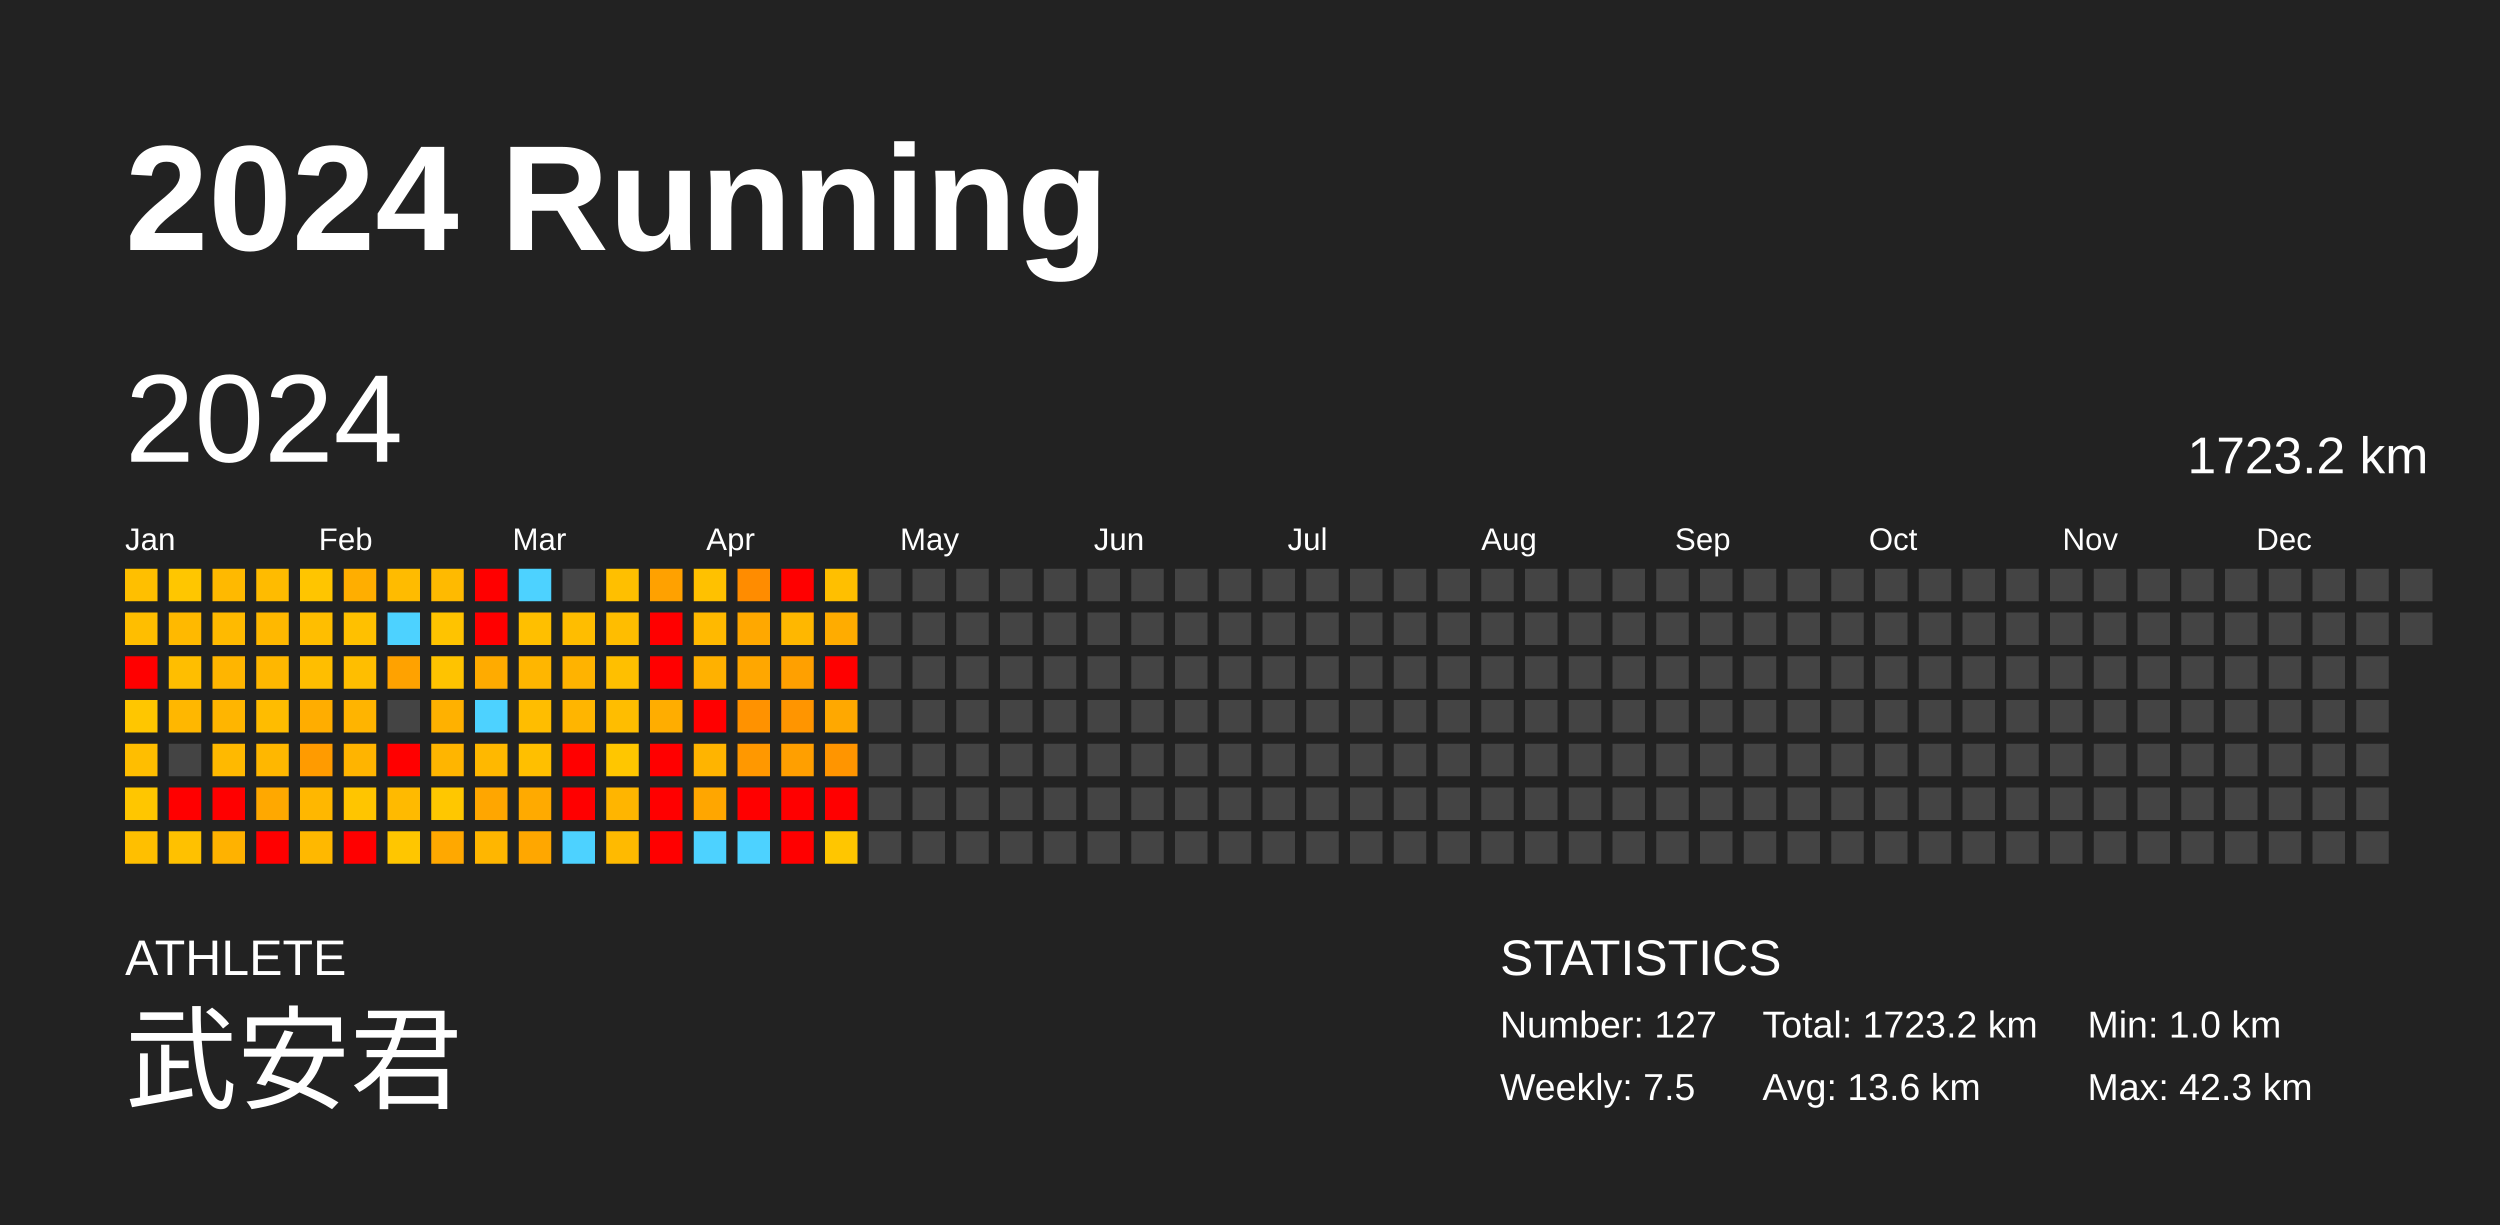
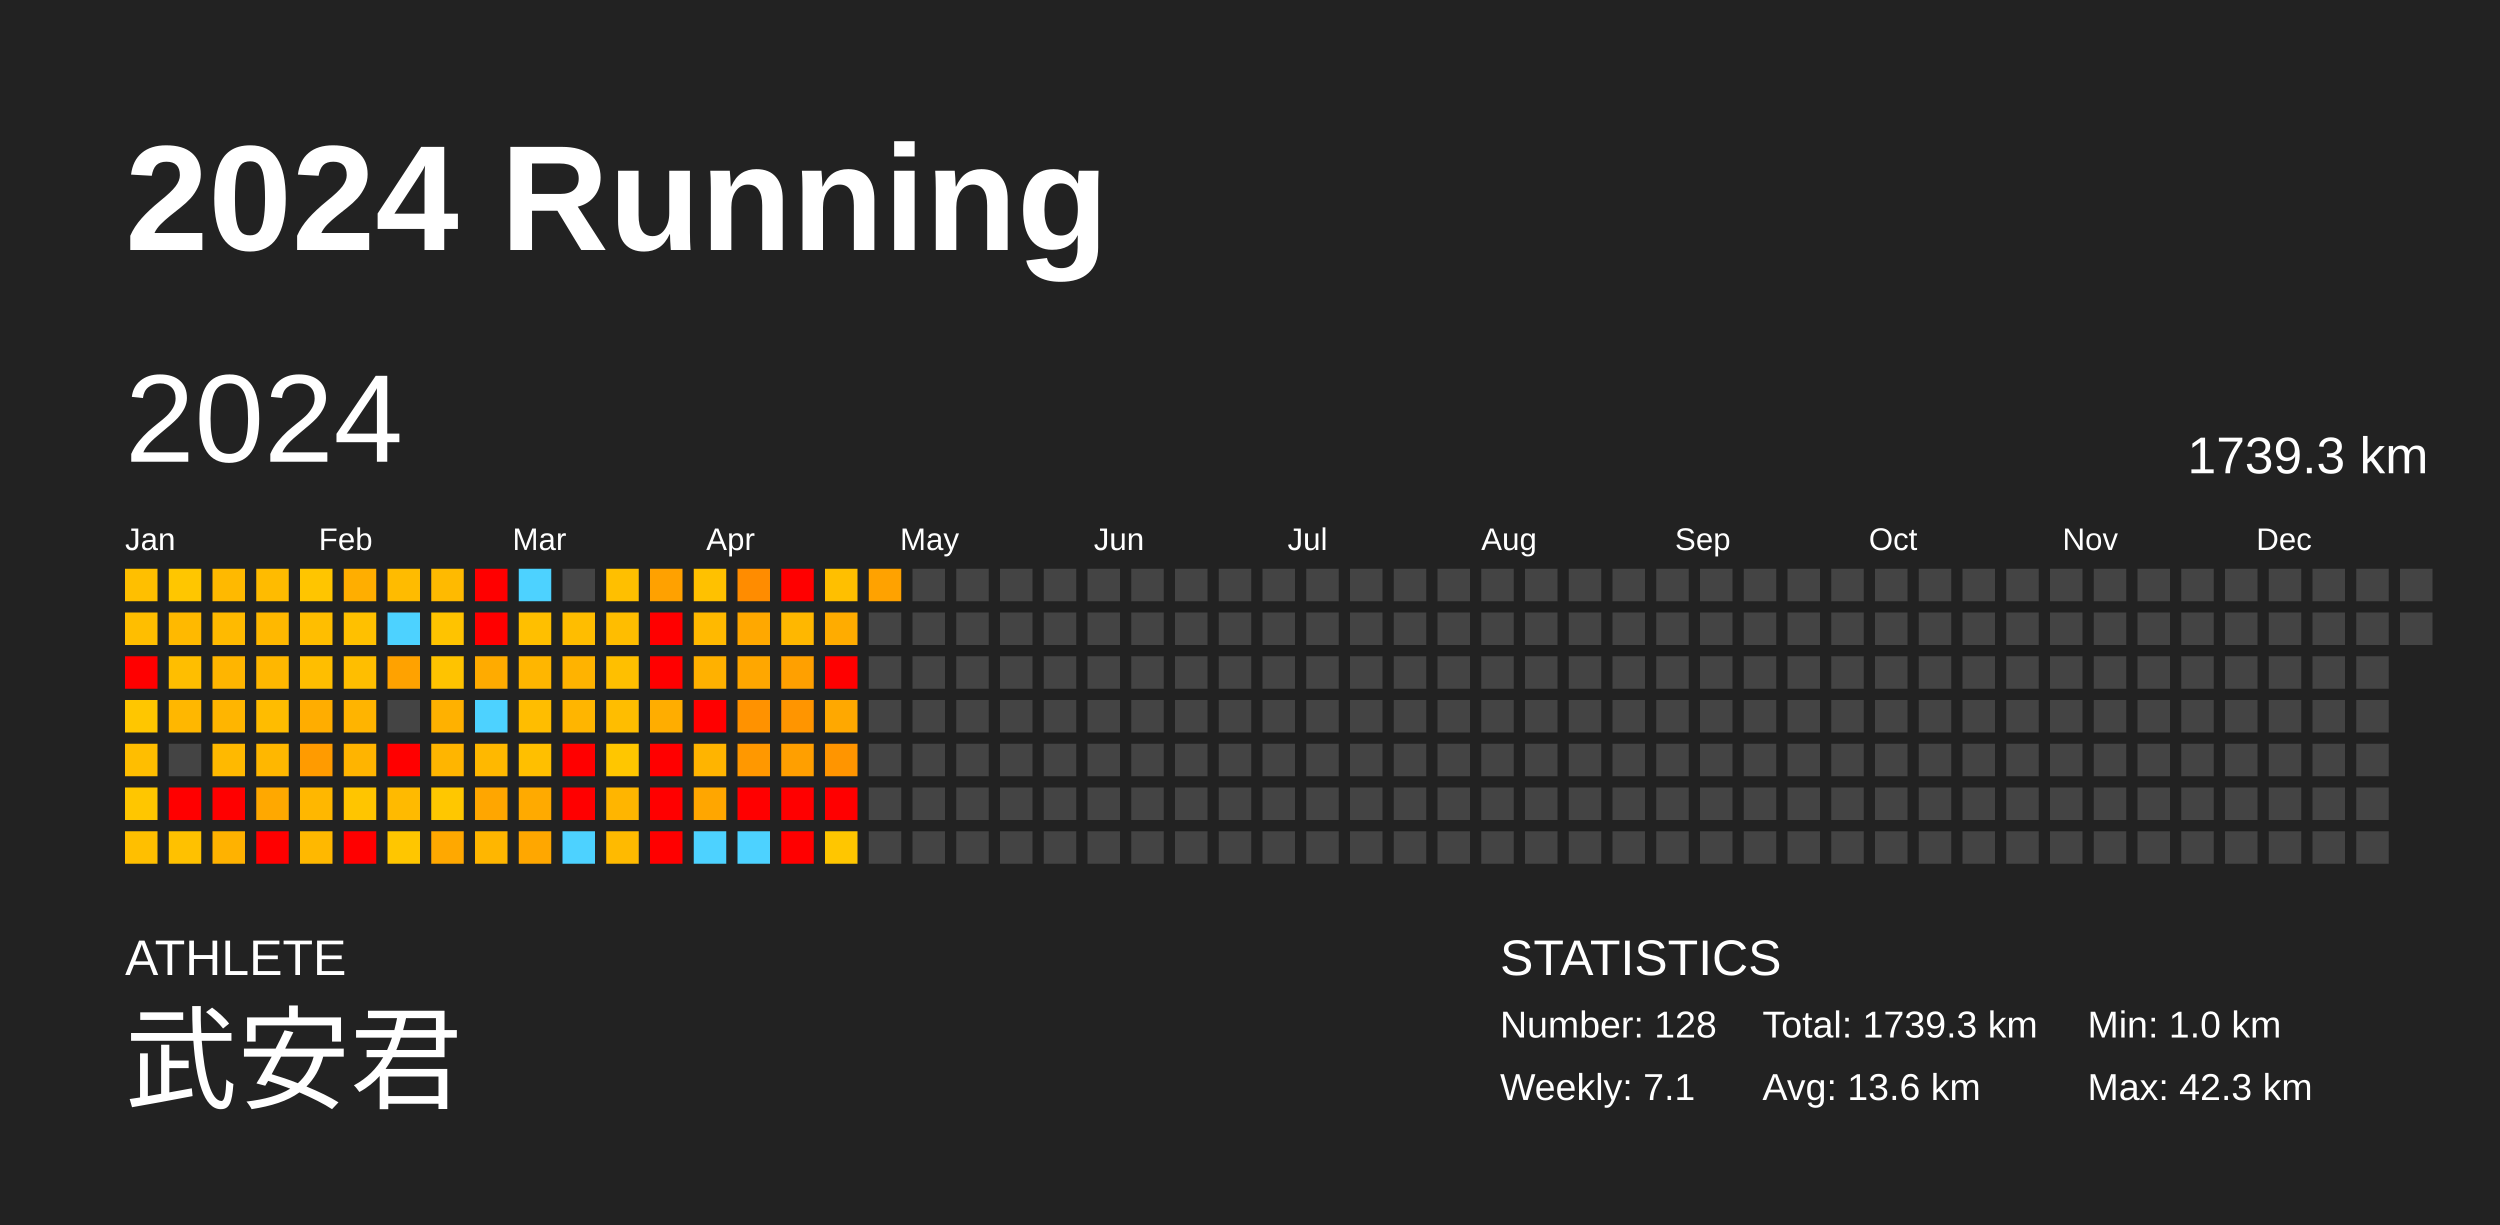
<svg xmlns="http://www.w3.org/2000/svg" baseProfile="full" height="98mm" version="1.1" viewBox="0,0,200,98" width="200mm">
  <defs />
  <rect fill="#222222" height="98" width="200" x="0" y="0" />
  <text fill="#FFFFFF" style="font-size:12px; font-family:Arial; font-weight:bold;" x="10" y="20">2024 Running</text>
  <text fill="#FFFFFF" style="font-size:4px; font-family:Arial" x="10" y="78">ATHLETE</text>
  <text fill="#FFFFFF" style="font-size:9px; font-family:Arial" x="10" y="88">武安君</text>
  <text fill="#FFFFFF" style="font-size:4px; font-family:Arial" x="120" y="78">STATISTICS</text>
-   <text fill="#FFFFFF" style="font-size:3px; font-family:Arial" x="120" y="83">Number: 127</text>
-   <text fill="#FFFFFF" style="font-size:3px; font-family:Arial" x="120" y="88">Weekly: 7.5</text>
-   <text fill="#FFFFFF" style="font-size:3px; font-family:Arial" x="141" y="83">Total: 1723.2 km</text>
+   <text fill="#FFFFFF" style="font-size:3px; font-family:Arial" x="120" y="83">Number: 128</text>
+   <text fill="#FFFFFF" style="font-size:3px; font-family:Arial" x="120" y="88">Weekly: 7.1</text>
+   <text fill="#FFFFFF" style="font-size:3px; font-family:Arial" x="141" y="83">Total: 1739.3 km</text>
  <text fill="#FFFFFF" style="font-size:3px; font-family:Arial" x="141" y="88">Avg: 13.6 km</text>
  <text fill="#FFFFFF" style="font-size:3px; font-family:Arial" x="167" y="83">Min: 1.0 km</text>
  <text fill="#FFFFFF" style="font-size:3px; font-family:Arial" x="167" y="88">Max: 42.3 km</text>
  <text dominant-baseline="hanging" fill="#FFFFFF" style="font-size:10.0px; font-family:Arial;" x="10" y="30">2024</text>
-   <text dominant-baseline="hanging" fill="#FFFFFF" style="font-size:4.125px; font-family:Arial;" x="175" y="35">1723.2 km</text>
+   <text dominant-baseline="hanging" fill="#FFFFFF" style="font-size:4.125px; font-family:Arial;" x="175" y="35">1739.3 km</text>
  <text fill="#FFFFFF" style="font-size:2.5px; font-family:Arial" x="10.0" y="44">Jan</text>
  <text fill="#FFFFFF" style="font-size:2.5px; font-family:Arial" x="25.5" y="44">Feb</text>
  <text fill="#FFFFFF" style="font-size:2.5px; font-family:Arial" x="41.0" y="44">Mar</text>
  <text fill="#FFFFFF" style="font-size:2.5px; font-family:Arial" x="56.5" y="44">Apr</text>
  <text fill="#FFFFFF" style="font-size:2.5px; font-family:Arial" x="72.0" y="44">May</text>
  <text fill="#FFFFFF" style="font-size:2.5px; font-family:Arial" x="87.5" y="44">Jun</text>
  <text fill="#FFFFFF" style="font-size:2.5px; font-family:Arial" x="103.0" y="44">Jul</text>
  <text fill="#FFFFFF" style="font-size:2.5px; font-family:Arial" x="118.5" y="44">Aug</text>
  <text fill="#FFFFFF" style="font-size:2.5px; font-family:Arial" x="134.0" y="44">Sep</text>
  <text fill="#FFFFFF" style="font-size:2.5px; font-family:Arial" x="149.5" y="44">Oct</text>
  <text fill="#FFFFFF" style="font-size:2.5px; font-family:Arial" x="165.0" y="44">Nov</text>
  <text fill="#FFFFFF" style="font-size:2.5px; font-family:Arial" x="180.5" y="44">Dec</text>
  <rect fill="#ffbf00" height="2.6" width="2.6" x="10.0" y="45.5" />
  <rect fill="#ffbe00" height="2.6" width="2.6" x="10.0" y="49.0" />
  <rect fill="red" height="2.6" width="2.6" x="10.0" y="52.5" />
  <rect fill="#ffc600" height="2.6" width="2.6" x="10.0" y="56.0" />
  <rect fill="#ffbe00" height="2.6" width="2.6" x="10.0" y="59.5" />
  <rect fill="#ffc600" height="2.6" width="2.6" x="10.0" y="63.0" />
  <rect fill="#ffbf00" height="2.6" width="2.6" x="10.0" y="66.5" />
  <rect fill="#ffc600" height="2.6" width="2.6" x="13.5" y="45.5" />
  <rect fill="#ffb900" height="2.6" width="2.6" x="13.5" y="49.0" />
  <rect fill="#ffbe00" height="2.6" width="2.6" x="13.5" y="52.5" />
  <rect fill="#ffb700" height="2.6" width="2.6" x="13.5" y="56.0" />
  <rect fill="#444444" height="2.6" width="2.6" x="13.5" y="59.5" />
  <rect fill="red" height="2.6" width="2.6" x="13.5" y="63.0" />
  <rect fill="#ffc100" height="2.6" width="2.6" x="13.5" y="66.5" />
  <rect fill="#ffb900" height="2.6" width="2.6" x="17.0" y="45.5" />
  <rect fill="#ffba00" height="2.6" width="2.6" x="17.0" y="49.0" />
  <rect fill="#ffb500" height="2.6" width="2.6" x="17.0" y="52.5" />
  <rect fill="#ffb500" height="2.6" width="2.6" x="17.0" y="56.0" />
  <rect fill="#ffb900" height="2.6" width="2.6" x="17.0" y="59.5" />
  <rect fill="red" height="2.6" width="2.6" x="17.0" y="63.0" />
  <rect fill="#ffb200" height="2.6" width="2.6" x="17.0" y="66.5" />
  <rect fill="#ffbb00" height="2.6" width="2.6" x="20.5" y="45.5" />
  <rect fill="#ffb800" height="2.6" width="2.6" x="20.5" y="49.0" />
  <rect fill="#ffb700" height="2.6" width="2.6" x="20.5" y="52.5" />
  <rect fill="#ffbc00" height="2.6" width="2.6" x="20.5" y="56.0" />
  <rect fill="#ffb700" height="2.6" width="2.6" x="20.5" y="59.5" />
  <rect fill="#ffa800" height="2.6" width="2.6" x="20.5" y="63.0" />
  <rect fill="red" height="2.6" width="2.6" x="20.5" y="66.5" />
  <rect fill="#ffc500" height="2.6" width="2.6" x="24.0" y="45.5" />
  <rect fill="#ffbe00" height="2.6" width="2.6" x="24.0" y="49.0" />
  <rect fill="#ffbe00" height="2.6" width="2.6" x="24.0" y="52.5" />
  <rect fill="#ffad00" height="2.6" width="2.6" x="24.0" y="56.0" />
  <rect fill="#ff9b00" height="2.6" width="2.6" x="24.0" y="59.5" />
  <rect fill="#ffb700" height="2.6" width="2.6" x="24.0" y="63.0" />
  <rect fill="#ffb800" height="2.6" width="2.6" x="24.0" y="66.5" />
  <rect fill="#ffae00" height="2.6" width="2.6" x="27.5" y="45.5" />
  <rect fill="#ffc000" height="2.6" width="2.6" x="27.5" y="49.0" />
  <rect fill="#ffbe00" height="2.6" width="2.6" x="27.5" y="52.5" />
  <rect fill="#ffb400" height="2.6" width="2.6" x="27.5" y="56.0" />
  <rect fill="#ffb400" height="2.6" width="2.6" x="27.5" y="59.5" />
  <rect fill="#ffc500" height="2.6" width="2.6" x="27.5" y="63.0" />
  <rect fill="red" height="2.6" width="2.6" x="27.5" y="66.5" />
  <rect fill="#ffbb00" height="2.6" width="2.6" x="31.0" y="45.5" />
  <rect fill="#4dd2ff" height="2.6" width="2.6" x="31.0" y="49.0" />
  <rect fill="#ffa200" height="2.6" width="2.6" x="31.0" y="52.5" />
  <rect fill="#444444" height="2.6" width="2.6" x="31.0" y="56.0" />
  <rect fill="red" height="2.6" width="2.6" x="31.0" y="59.5" />
  <rect fill="#ffba00" height="2.6" width="2.6" x="31.0" y="63.0" />
  <rect fill="#ffc600" height="2.6" width="2.6" x="31.0" y="66.5" />
  <rect fill="#ffba00" height="2.6" width="2.6" x="34.5" y="45.5" />
  <rect fill="#ffc300" height="2.6" width="2.6" x="34.5" y="49.0" />
  <rect fill="#ffc300" height="2.6" width="2.6" x="34.5" y="52.5" />
  <rect fill="#ffb100" height="2.6" width="2.6" x="34.5" y="56.0" />
  <rect fill="#ffb500" height="2.6" width="2.6" x="34.5" y="59.5" />
  <rect fill="#ffc700" height="2.6" width="2.6" x="34.5" y="63.0" />
  <rect fill="#ffa800" height="2.6" width="2.6" x="34.5" y="66.5" />
  <rect fill="red" height="2.6" width="2.6" x="38.0" y="45.5" />
  <rect fill="red" height="2.6" width="2.6" x="38.0" y="49.0" />
  <rect fill="#ffab00" height="2.6" width="2.6" x="38.0" y="52.5" />
  <rect fill="#4dd2ff" height="2.6" width="2.6" x="38.0" y="56.0" />
  <rect fill="#ffb800" height="2.6" width="2.6" x="38.0" y="59.5" />
  <rect fill="#ffa600" height="2.6" width="2.6" x="38.0" y="63.0" />
  <rect fill="#ffb600" height="2.6" width="2.6" x="38.0" y="66.5" />
  <rect fill="#4dd2ff" height="2.6" width="2.6" x="41.5" y="45.5" />
  <rect fill="#ffbf00" height="2.6" width="2.6" x="41.5" y="49.0" />
  <rect fill="#ffb600" height="2.6" width="2.6" x="41.5" y="52.5" />
  <rect fill="#ffbd00" height="2.6" width="2.6" x="41.5" y="56.0" />
  <rect fill="#ffbf00" height="2.6" width="2.6" x="41.5" y="59.5" />
  <rect fill="#ffaa00" height="2.6" width="2.6" x="41.5" y="63.0" />
  <rect fill="#ffa700" height="2.6" width="2.6" x="41.5" y="66.5" />
  <rect fill="#444444" height="2.6" width="2.6" x="45.0" y="45.5" />
  <rect fill="#ffbd00" height="2.6" width="2.6" x="45.0" y="49.0" />
  <rect fill="#ffb300" height="2.6" width="2.6" x="45.0" y="52.5" />
  <rect fill="#ffb500" height="2.6" width="2.6" x="45.0" y="56.0" />
  <rect fill="red" height="2.6" width="2.6" x="45.0" y="59.5" />
  <rect fill="red" height="2.6" width="2.6" x="45.0" y="63.0" />
  <rect fill="#4dd2ff" height="2.6" width="2.6" x="45.0" y="66.5" />
  <rect fill="#ffbf00" height="2.6" width="2.6" x="48.5" y="45.5" />
  <rect fill="#ffbd00" height="2.6" width="2.6" x="48.5" y="49.0" />
  <rect fill="#ffbf00" height="2.6" width="2.6" x="48.5" y="52.5" />
  <rect fill="#ffbd00" height="2.6" width="2.6" x="48.5" y="56.0" />
  <rect fill="#ffc600" height="2.6" width="2.6" x="48.5" y="59.5" />
  <rect fill="#ffb500" height="2.6" width="2.6" x="48.5" y="63.0" />
  <rect fill="#ffba00" height="2.6" width="2.6" x="48.5" y="66.5" />
  <rect fill="#ffa100" height="2.6" width="2.6" x="52.0" y="45.5" />
  <rect fill="red" height="2.6" width="2.6" x="52.0" y="49.0" />
  <rect fill="red" height="2.6" width="2.6" x="52.0" y="52.5" />
  <rect fill="#ffad00" height="2.6" width="2.6" x="52.0" y="56.0" />
  <rect fill="red" height="2.6" width="2.6" x="52.0" y="59.5" />
  <rect fill="red" height="2.6" width="2.6" x="52.0" y="63.0" />
  <rect fill="red" height="2.6" width="2.6" x="52.0" y="66.5" />
  <rect fill="#ffc100" height="2.6" width="2.6" x="55.5" y="45.5" />
  <rect fill="#ffb900" height="2.6" width="2.6" x="55.5" y="49.0" />
  <rect fill="#ffb100" height="2.6" width="2.6" x="55.5" y="52.5" />
  <rect fill="red" height="2.6" width="2.6" x="55.5" y="56.0" />
  <rect fill="#ffb400" height="2.6" width="2.6" x="55.5" y="59.5" />
  <rect fill="#ffa600" height="2.6" width="2.6" x="55.5" y="63.0" />
  <rect fill="#4dd2ff" height="2.6" width="2.6" x="55.5" y="66.5" />
  <rect fill="#ff8c00" height="2.6" width="2.6" x="59.0" y="45.5" />
  <rect fill="#ffa800" height="2.6" width="2.6" x="59.0" y="49.0" />
  <rect fill="#ffa700" height="2.6" width="2.6" x="59.0" y="52.5" />
  <rect fill="#ff9200" height="2.6" width="2.6" x="59.0" y="56.0" />
  <rect fill="#ff9800" height="2.6" width="2.6" x="59.0" y="59.5" />
  <rect fill="red" height="2.6" width="2.6" x="59.0" y="63.0" />
  <rect fill="#4dd2ff" height="2.6" width="2.6" x="59.0" y="66.5" />
  <rect fill="red" height="2.6" width="2.6" x="62.5" y="45.5" />
  <rect fill="#ffb700" height="2.6" width="2.6" x="62.5" y="49.0" />
  <rect fill="#ffa000" height="2.6" width="2.6" x="62.5" y="52.5" />
  <rect fill="#ff9500" height="2.6" width="2.6" x="62.5" y="56.0" />
  <rect fill="#ff9f00" height="2.6" width="2.6" x="62.5" y="59.5" />
  <rect fill="red" height="2.6" width="2.6" x="62.5" y="63.0" />
  <rect fill="red" height="2.6" width="2.6" x="62.5" y="66.5" />
  <rect fill="#ffbf00" height="2.6" width="2.6" x="66.0" y="45.5" />
  <rect fill="#ffac00" height="2.6" width="2.6" x="66.0" y="49.0" />
  <rect fill="red" height="2.6" width="2.6" x="66.0" y="52.5" />
  <rect fill="#ffa800" height="2.6" width="2.6" x="66.0" y="56.0" />
  <rect fill="#ff9500" height="2.6" width="2.6" x="66.0" y="59.5" />
  <rect fill="red" height="2.6" width="2.6" x="66.0" y="63.0" />
  <rect fill="#ffc600" height="2.6" width="2.6" x="66.0" y="66.5" />
-   <rect fill="#444444" height="2.6" width="2.6" x="69.5" y="45.5" />
+   <rect fill="#ffa200" height="2.6" width="2.6" x="69.5" y="45.5" />
  <rect fill="#444444" height="2.6" width="2.6" x="69.5" y="49.0" />
  <rect fill="#444444" height="2.6" width="2.6" x="69.5" y="52.5" />
  <rect fill="#444444" height="2.6" width="2.6" x="69.5" y="56.0" />
  <rect fill="#444444" height="2.6" width="2.6" x="69.5" y="59.5" />
  <rect fill="#444444" height="2.6" width="2.6" x="69.5" y="63.0" />
  <rect fill="#444444" height="2.6" width="2.6" x="69.5" y="66.5" />
  <rect fill="#444444" height="2.6" width="2.6" x="73.0" y="45.5" />
  <rect fill="#444444" height="2.6" width="2.6" x="73.0" y="49.0" />
  <rect fill="#444444" height="2.6" width="2.6" x="73.0" y="52.5" />
  <rect fill="#444444" height="2.6" width="2.6" x="73.0" y="56.0" />
  <rect fill="#444444" height="2.6" width="2.6" x="73.0" y="59.5" />
  <rect fill="#444444" height="2.6" width="2.6" x="73.0" y="63.0" />
  <rect fill="#444444" height="2.6" width="2.6" x="73.0" y="66.5" />
  <rect fill="#444444" height="2.6" width="2.6" x="76.5" y="45.5" />
  <rect fill="#444444" height="2.6" width="2.6" x="76.5" y="49.0" />
  <rect fill="#444444" height="2.6" width="2.6" x="76.5" y="52.5" />
  <rect fill="#444444" height="2.6" width="2.6" x="76.5" y="56.0" />
  <rect fill="#444444" height="2.6" width="2.6" x="76.5" y="59.5" />
  <rect fill="#444444" height="2.6" width="2.6" x="76.5" y="63.0" />
  <rect fill="#444444" height="2.6" width="2.6" x="76.5" y="66.5" />
  <rect fill="#444444" height="2.6" width="2.6" x="80.0" y="45.5" />
  <rect fill="#444444" height="2.6" width="2.6" x="80.0" y="49.0" />
  <rect fill="#444444" height="2.6" width="2.6" x="80.0" y="52.5" />
  <rect fill="#444444" height="2.6" width="2.6" x="80.0" y="56.0" />
  <rect fill="#444444" height="2.6" width="2.6" x="80.0" y="59.5" />
  <rect fill="#444444" height="2.6" width="2.6" x="80.0" y="63.0" />
  <rect fill="#444444" height="2.6" width="2.6" x="80.0" y="66.5" />
  <rect fill="#444444" height="2.6" width="2.6" x="83.5" y="45.5" />
  <rect fill="#444444" height="2.6" width="2.6" x="83.5" y="49.0" />
  <rect fill="#444444" height="2.6" width="2.6" x="83.5" y="52.5" />
  <rect fill="#444444" height="2.6" width="2.6" x="83.5" y="56.0" />
  <rect fill="#444444" height="2.6" width="2.6" x="83.5" y="59.5" />
  <rect fill="#444444" height="2.6" width="2.6" x="83.5" y="63.0" />
  <rect fill="#444444" height="2.6" width="2.6" x="83.5" y="66.5" />
  <rect fill="#444444" height="2.6" width="2.6" x="87.0" y="45.5" />
  <rect fill="#444444" height="2.6" width="2.6" x="87.0" y="49.0" />
  <rect fill="#444444" height="2.6" width="2.6" x="87.0" y="52.5" />
  <rect fill="#444444" height="2.6" width="2.6" x="87.0" y="56.0" />
  <rect fill="#444444" height="2.6" width="2.6" x="87.0" y="59.5" />
  <rect fill="#444444" height="2.6" width="2.6" x="87.0" y="63.0" />
  <rect fill="#444444" height="2.6" width="2.6" x="87.0" y="66.5" />
  <rect fill="#444444" height="2.6" width="2.6" x="90.5" y="45.5" />
  <rect fill="#444444" height="2.6" width="2.6" x="90.5" y="49.0" />
  <rect fill="#444444" height="2.6" width="2.6" x="90.5" y="52.5" />
  <rect fill="#444444" height="2.6" width="2.6" x="90.5" y="56.0" />
  <rect fill="#444444" height="2.6" width="2.6" x="90.5" y="59.5" />
  <rect fill="#444444" height="2.6" width="2.6" x="90.5" y="63.0" />
  <rect fill="#444444" height="2.6" width="2.6" x="90.5" y="66.5" />
  <rect fill="#444444" height="2.6" width="2.6" x="94.0" y="45.5" />
  <rect fill="#444444" height="2.6" width="2.6" x="94.0" y="49.0" />
  <rect fill="#444444" height="2.6" width="2.6" x="94.0" y="52.5" />
  <rect fill="#444444" height="2.6" width="2.6" x="94.0" y="56.0" />
  <rect fill="#444444" height="2.6" width="2.6" x="94.0" y="59.5" />
  <rect fill="#444444" height="2.6" width="2.6" x="94.0" y="63.0" />
  <rect fill="#444444" height="2.6" width="2.6" x="94.0" y="66.5" />
  <rect fill="#444444" height="2.6" width="2.6" x="97.5" y="45.5" />
  <rect fill="#444444" height="2.6" width="2.6" x="97.5" y="49.0" />
  <rect fill="#444444" height="2.6" width="2.6" x="97.5" y="52.5" />
  <rect fill="#444444" height="2.6" width="2.6" x="97.5" y="56.0" />
  <rect fill="#444444" height="2.6" width="2.6" x="97.5" y="59.5" />
  <rect fill="#444444" height="2.6" width="2.6" x="97.5" y="63.0" />
  <rect fill="#444444" height="2.6" width="2.6" x="97.5" y="66.5" />
  <rect fill="#444444" height="2.6" width="2.6" x="101.0" y="45.5" />
  <rect fill="#444444" height="2.6" width="2.6" x="101.0" y="49.0" />
  <rect fill="#444444" height="2.6" width="2.6" x="101.0" y="52.5" />
  <rect fill="#444444" height="2.6" width="2.6" x="101.0" y="56.0" />
  <rect fill="#444444" height="2.6" width="2.6" x="101.0" y="59.5" />
  <rect fill="#444444" height="2.6" width="2.6" x="101.0" y="63.0" />
  <rect fill="#444444" height="2.6" width="2.6" x="101.0" y="66.5" />
  <rect fill="#444444" height="2.6" width="2.6" x="104.5" y="45.5" />
  <rect fill="#444444" height="2.6" width="2.6" x="104.5" y="49.0" />
  <rect fill="#444444" height="2.6" width="2.6" x="104.5" y="52.5" />
  <rect fill="#444444" height="2.6" width="2.6" x="104.5" y="56.0" />
  <rect fill="#444444" height="2.6" width="2.6" x="104.5" y="59.5" />
  <rect fill="#444444" height="2.6" width="2.6" x="104.5" y="63.0" />
  <rect fill="#444444" height="2.6" width="2.6" x="104.5" y="66.5" />
  <rect fill="#444444" height="2.6" width="2.6" x="108.0" y="45.5" />
  <rect fill="#444444" height="2.6" width="2.6" x="108.0" y="49.0" />
  <rect fill="#444444" height="2.6" width="2.6" x="108.0" y="52.5" />
  <rect fill="#444444" height="2.6" width="2.6" x="108.0" y="56.0" />
  <rect fill="#444444" height="2.6" width="2.6" x="108.0" y="59.5" />
  <rect fill="#444444" height="2.6" width="2.6" x="108.0" y="63.0" />
  <rect fill="#444444" height="2.6" width="2.6" x="108.0" y="66.5" />
  <rect fill="#444444" height="2.6" width="2.6" x="111.5" y="45.5" />
  <rect fill="#444444" height="2.6" width="2.6" x="111.5" y="49.0" />
  <rect fill="#444444" height="2.6" width="2.6" x="111.5" y="52.5" />
  <rect fill="#444444" height="2.6" width="2.6" x="111.5" y="56.0" />
  <rect fill="#444444" height="2.6" width="2.6" x="111.5" y="59.5" />
  <rect fill="#444444" height="2.6" width="2.6" x="111.5" y="63.0" />
  <rect fill="#444444" height="2.6" width="2.6" x="111.5" y="66.5" />
  <rect fill="#444444" height="2.6" width="2.6" x="115.0" y="45.5" />
  <rect fill="#444444" height="2.6" width="2.6" x="115.0" y="49.0" />
  <rect fill="#444444" height="2.6" width="2.6" x="115.0" y="52.5" />
  <rect fill="#444444" height="2.6" width="2.6" x="115.0" y="56.0" />
  <rect fill="#444444" height="2.6" width="2.6" x="115.0" y="59.5" />
  <rect fill="#444444" height="2.6" width="2.6" x="115.0" y="63.0" />
  <rect fill="#444444" height="2.6" width="2.6" x="115.0" y="66.5" />
  <rect fill="#444444" height="2.6" width="2.6" x="118.5" y="45.5" />
  <rect fill="#444444" height="2.6" width="2.6" x="118.5" y="49.0" />
  <rect fill="#444444" height="2.6" width="2.6" x="118.5" y="52.5" />
  <rect fill="#444444" height="2.6" width="2.6" x="118.5" y="56.0" />
  <rect fill="#444444" height="2.6" width="2.6" x="118.5" y="59.5" />
  <rect fill="#444444" height="2.6" width="2.6" x="118.5" y="63.0" />
  <rect fill="#444444" height="2.6" width="2.6" x="118.5" y="66.5" />
  <rect fill="#444444" height="2.6" width="2.6" x="122.0" y="45.5" />
  <rect fill="#444444" height="2.6" width="2.6" x="122.0" y="49.0" />
  <rect fill="#444444" height="2.6" width="2.6" x="122.0" y="52.5" />
  <rect fill="#444444" height="2.6" width="2.6" x="122.0" y="56.0" />
  <rect fill="#444444" height="2.6" width="2.6" x="122.0" y="59.5" />
  <rect fill="#444444" height="2.6" width="2.6" x="122.0" y="63.0" />
  <rect fill="#444444" height="2.6" width="2.6" x="122.0" y="66.5" />
  <rect fill="#444444" height="2.6" width="2.6" x="125.5" y="45.5" />
  <rect fill="#444444" height="2.6" width="2.6" x="125.5" y="49.0" />
  <rect fill="#444444" height="2.6" width="2.6" x="125.5" y="52.5" />
  <rect fill="#444444" height="2.6" width="2.6" x="125.5" y="56.0" />
  <rect fill="#444444" height="2.6" width="2.6" x="125.5" y="59.5" />
  <rect fill="#444444" height="2.6" width="2.6" x="125.5" y="63.0" />
  <rect fill="#444444" height="2.6" width="2.6" x="125.5" y="66.5" />
  <rect fill="#444444" height="2.6" width="2.6" x="129.0" y="45.5" />
  <rect fill="#444444" height="2.6" width="2.6" x="129.0" y="49.0" />
  <rect fill="#444444" height="2.6" width="2.6" x="129.0" y="52.5" />
  <rect fill="#444444" height="2.6" width="2.6" x="129.0" y="56.0" />
  <rect fill="#444444" height="2.6" width="2.6" x="129.0" y="59.5" />
  <rect fill="#444444" height="2.6" width="2.6" x="129.0" y="63.0" />
  <rect fill="#444444" height="2.6" width="2.6" x="129.0" y="66.5" />
  <rect fill="#444444" height="2.6" width="2.6" x="132.5" y="45.5" />
  <rect fill="#444444" height="2.6" width="2.6" x="132.5" y="49.0" />
  <rect fill="#444444" height="2.6" width="2.6" x="132.5" y="52.5" />
  <rect fill="#444444" height="2.6" width="2.6" x="132.5" y="56.0" />
  <rect fill="#444444" height="2.6" width="2.6" x="132.5" y="59.5" />
  <rect fill="#444444" height="2.6" width="2.6" x="132.5" y="63.0" />
  <rect fill="#444444" height="2.6" width="2.6" x="132.5" y="66.5" />
  <rect fill="#444444" height="2.6" width="2.6" x="136.0" y="45.5" />
  <rect fill="#444444" height="2.6" width="2.6" x="136.0" y="49.0" />
  <rect fill="#444444" height="2.6" width="2.6" x="136.0" y="52.5" />
  <rect fill="#444444" height="2.6" width="2.6" x="136.0" y="56.0" />
  <rect fill="#444444" height="2.6" width="2.6" x="136.0" y="59.5" />
  <rect fill="#444444" height="2.6" width="2.6" x="136.0" y="63.0" />
  <rect fill="#444444" height="2.6" width="2.6" x="136.0" y="66.5" />
  <rect fill="#444444" height="2.6" width="2.6" x="139.5" y="45.5" />
  <rect fill="#444444" height="2.6" width="2.6" x="139.5" y="49.0" />
  <rect fill="#444444" height="2.6" width="2.6" x="139.5" y="52.5" />
  <rect fill="#444444" height="2.6" width="2.6" x="139.5" y="56.0" />
  <rect fill="#444444" height="2.6" width="2.6" x="139.5" y="59.5" />
  <rect fill="#444444" height="2.6" width="2.6" x="139.5" y="63.0" />
  <rect fill="#444444" height="2.6" width="2.6" x="139.5" y="66.5" />
  <rect fill="#444444" height="2.6" width="2.6" x="143.0" y="45.5" />
  <rect fill="#444444" height="2.6" width="2.6" x="143.0" y="49.0" />
  <rect fill="#444444" height="2.6" width="2.6" x="143.0" y="52.5" />
  <rect fill="#444444" height="2.6" width="2.6" x="143.0" y="56.0" />
  <rect fill="#444444" height="2.6" width="2.6" x="143.0" y="59.5" />
  <rect fill="#444444" height="2.6" width="2.6" x="143.0" y="63.0" />
  <rect fill="#444444" height="2.6" width="2.6" x="143.0" y="66.5" />
  <rect fill="#444444" height="2.6" width="2.6" x="146.5" y="45.5" />
  <rect fill="#444444" height="2.6" width="2.6" x="146.5" y="49.0" />
  <rect fill="#444444" height="2.6" width="2.6" x="146.5" y="52.5" />
  <rect fill="#444444" height="2.6" width="2.6" x="146.5" y="56.0" />
  <rect fill="#444444" height="2.6" width="2.6" x="146.5" y="59.5" />
  <rect fill="#444444" height="2.6" width="2.6" x="146.5" y="63.0" />
  <rect fill="#444444" height="2.6" width="2.6" x="146.5" y="66.5" />
  <rect fill="#444444" height="2.6" width="2.6" x="150.0" y="45.5" />
  <rect fill="#444444" height="2.6" width="2.6" x="150.0" y="49.0" />
  <rect fill="#444444" height="2.6" width="2.6" x="150.0" y="52.5" />
  <rect fill="#444444" height="2.6" width="2.6" x="150.0" y="56.0" />
  <rect fill="#444444" height="2.6" width="2.6" x="150.0" y="59.5" />
  <rect fill="#444444" height="2.6" width="2.6" x="150.0" y="63.0" />
  <rect fill="#444444" height="2.6" width="2.6" x="150.0" y="66.5" />
  <rect fill="#444444" height="2.6" width="2.6" x="153.5" y="45.5" />
  <rect fill="#444444" height="2.6" width="2.6" x="153.5" y="49.0" />
  <rect fill="#444444" height="2.6" width="2.6" x="153.5" y="52.5" />
  <rect fill="#444444" height="2.6" width="2.6" x="153.5" y="56.0" />
  <rect fill="#444444" height="2.6" width="2.6" x="153.5" y="59.5" />
  <rect fill="#444444" height="2.6" width="2.6" x="153.5" y="63.0" />
  <rect fill="#444444" height="2.6" width="2.6" x="153.5" y="66.5" />
  <rect fill="#444444" height="2.6" width="2.6" x="157.0" y="45.5" />
  <rect fill="#444444" height="2.6" width="2.6" x="157.0" y="49.0" />
  <rect fill="#444444" height="2.6" width="2.6" x="157.0" y="52.5" />
  <rect fill="#444444" height="2.6" width="2.6" x="157.0" y="56.0" />
  <rect fill="#444444" height="2.6" width="2.6" x="157.0" y="59.5" />
  <rect fill="#444444" height="2.6" width="2.6" x="157.0" y="63.0" />
  <rect fill="#444444" height="2.6" width="2.6" x="157.0" y="66.5" />
  <rect fill="#444444" height="2.6" width="2.6" x="160.5" y="45.5" />
  <rect fill="#444444" height="2.6" width="2.6" x="160.5" y="49.0" />
  <rect fill="#444444" height="2.6" width="2.6" x="160.5" y="52.5" />
  <rect fill="#444444" height="2.6" width="2.6" x="160.5" y="56.0" />
  <rect fill="#444444" height="2.6" width="2.6" x="160.5" y="59.5" />
  <rect fill="#444444" height="2.6" width="2.6" x="160.5" y="63.0" />
  <rect fill="#444444" height="2.6" width="2.6" x="160.5" y="66.5" />
  <rect fill="#444444" height="2.6" width="2.6" x="164.0" y="45.5" />
  <rect fill="#444444" height="2.6" width="2.6" x="164.0" y="49.0" />
  <rect fill="#444444" height="2.6" width="2.6" x="164.0" y="52.5" />
  <rect fill="#444444" height="2.6" width="2.6" x="164.0" y="56.0" />
  <rect fill="#444444" height="2.6" width="2.6" x="164.0" y="59.5" />
  <rect fill="#444444" height="2.6" width="2.6" x="164.0" y="63.0" />
  <rect fill="#444444" height="2.6" width="2.6" x="164.0" y="66.5" />
  <rect fill="#444444" height="2.6" width="2.6" x="167.5" y="45.5" />
  <rect fill="#444444" height="2.6" width="2.6" x="167.5" y="49.0" />
  <rect fill="#444444" height="2.6" width="2.6" x="167.5" y="52.5" />
  <rect fill="#444444" height="2.6" width="2.6" x="167.5" y="56.0" />
  <rect fill="#444444" height="2.6" width="2.6" x="167.5" y="59.5" />
  <rect fill="#444444" height="2.6" width="2.6" x="167.5" y="63.0" />
  <rect fill="#444444" height="2.6" width="2.6" x="167.5" y="66.5" />
  <rect fill="#444444" height="2.6" width="2.6" x="171.0" y="45.5" />
  <rect fill="#444444" height="2.6" width="2.6" x="171.0" y="49.0" />
  <rect fill="#444444" height="2.6" width="2.6" x="171.0" y="52.5" />
  <rect fill="#444444" height="2.6" width="2.6" x="171.0" y="56.0" />
  <rect fill="#444444" height="2.6" width="2.6" x="171.0" y="59.5" />
  <rect fill="#444444" height="2.6" width="2.6" x="171.0" y="63.0" />
  <rect fill="#444444" height="2.6" width="2.6" x="171.0" y="66.5" />
  <rect fill="#444444" height="2.6" width="2.6" x="174.5" y="45.5" />
  <rect fill="#444444" height="2.6" width="2.6" x="174.5" y="49.0" />
  <rect fill="#444444" height="2.6" width="2.6" x="174.5" y="52.5" />
  <rect fill="#444444" height="2.6" width="2.6" x="174.5" y="56.0" />
  <rect fill="#444444" height="2.6" width="2.6" x="174.5" y="59.5" />
  <rect fill="#444444" height="2.6" width="2.6" x="174.5" y="63.0" />
  <rect fill="#444444" height="2.6" width="2.6" x="174.5" y="66.5" />
  <rect fill="#444444" height="2.6" width="2.6" x="178.0" y="45.5" />
  <rect fill="#444444" height="2.6" width="2.6" x="178.0" y="49.0" />
  <rect fill="#444444" height="2.6" width="2.6" x="178.0" y="52.5" />
  <rect fill="#444444" height="2.6" width="2.6" x="178.0" y="56.0" />
  <rect fill="#444444" height="2.6" width="2.6" x="178.0" y="59.5" />
  <rect fill="#444444" height="2.6" width="2.6" x="178.0" y="63.0" />
  <rect fill="#444444" height="2.6" width="2.6" x="178.0" y="66.5" />
  <rect fill="#444444" height="2.6" width="2.6" x="181.5" y="45.5" />
  <rect fill="#444444" height="2.6" width="2.6" x="181.5" y="49.0" />
  <rect fill="#444444" height="2.6" width="2.6" x="181.5" y="52.5" />
  <rect fill="#444444" height="2.6" width="2.6" x="181.5" y="56.0" />
  <rect fill="#444444" height="2.6" width="2.6" x="181.5" y="59.5" />
  <rect fill="#444444" height="2.6" width="2.6" x="181.5" y="63.0" />
  <rect fill="#444444" height="2.6" width="2.6" x="181.5" y="66.5" />
  <rect fill="#444444" height="2.6" width="2.6" x="185.0" y="45.5" />
  <rect fill="#444444" height="2.6" width="2.6" x="185.0" y="49.0" />
  <rect fill="#444444" height="2.6" width="2.6" x="185.0" y="52.5" />
  <rect fill="#444444" height="2.6" width="2.6" x="185.0" y="56.0" />
  <rect fill="#444444" height="2.6" width="2.6" x="185.0" y="59.5" />
  <rect fill="#444444" height="2.6" width="2.6" x="185.0" y="63.0" />
  <rect fill="#444444" height="2.6" width="2.6" x="185.0" y="66.5" />
  <rect fill="#444444" height="2.6" width="2.6" x="188.5" y="45.5" />
  <rect fill="#444444" height="2.6" width="2.6" x="188.5" y="49.0" />
  <rect fill="#444444" height="2.6" width="2.6" x="188.5" y="52.5" />
  <rect fill="#444444" height="2.6" width="2.6" x="188.5" y="56.0" />
  <rect fill="#444444" height="2.6" width="2.6" x="188.5" y="59.5" />
  <rect fill="#444444" height="2.6" width="2.6" x="188.5" y="63.0" />
  <rect fill="#444444" height="2.6" width="2.6" x="188.5" y="66.5" />
  <rect fill="#444444" height="2.6" width="2.6" x="192.0" y="45.5" />
  <rect fill="#444444" height="2.6" width="2.6" x="192.0" y="49.0" />
</svg>
